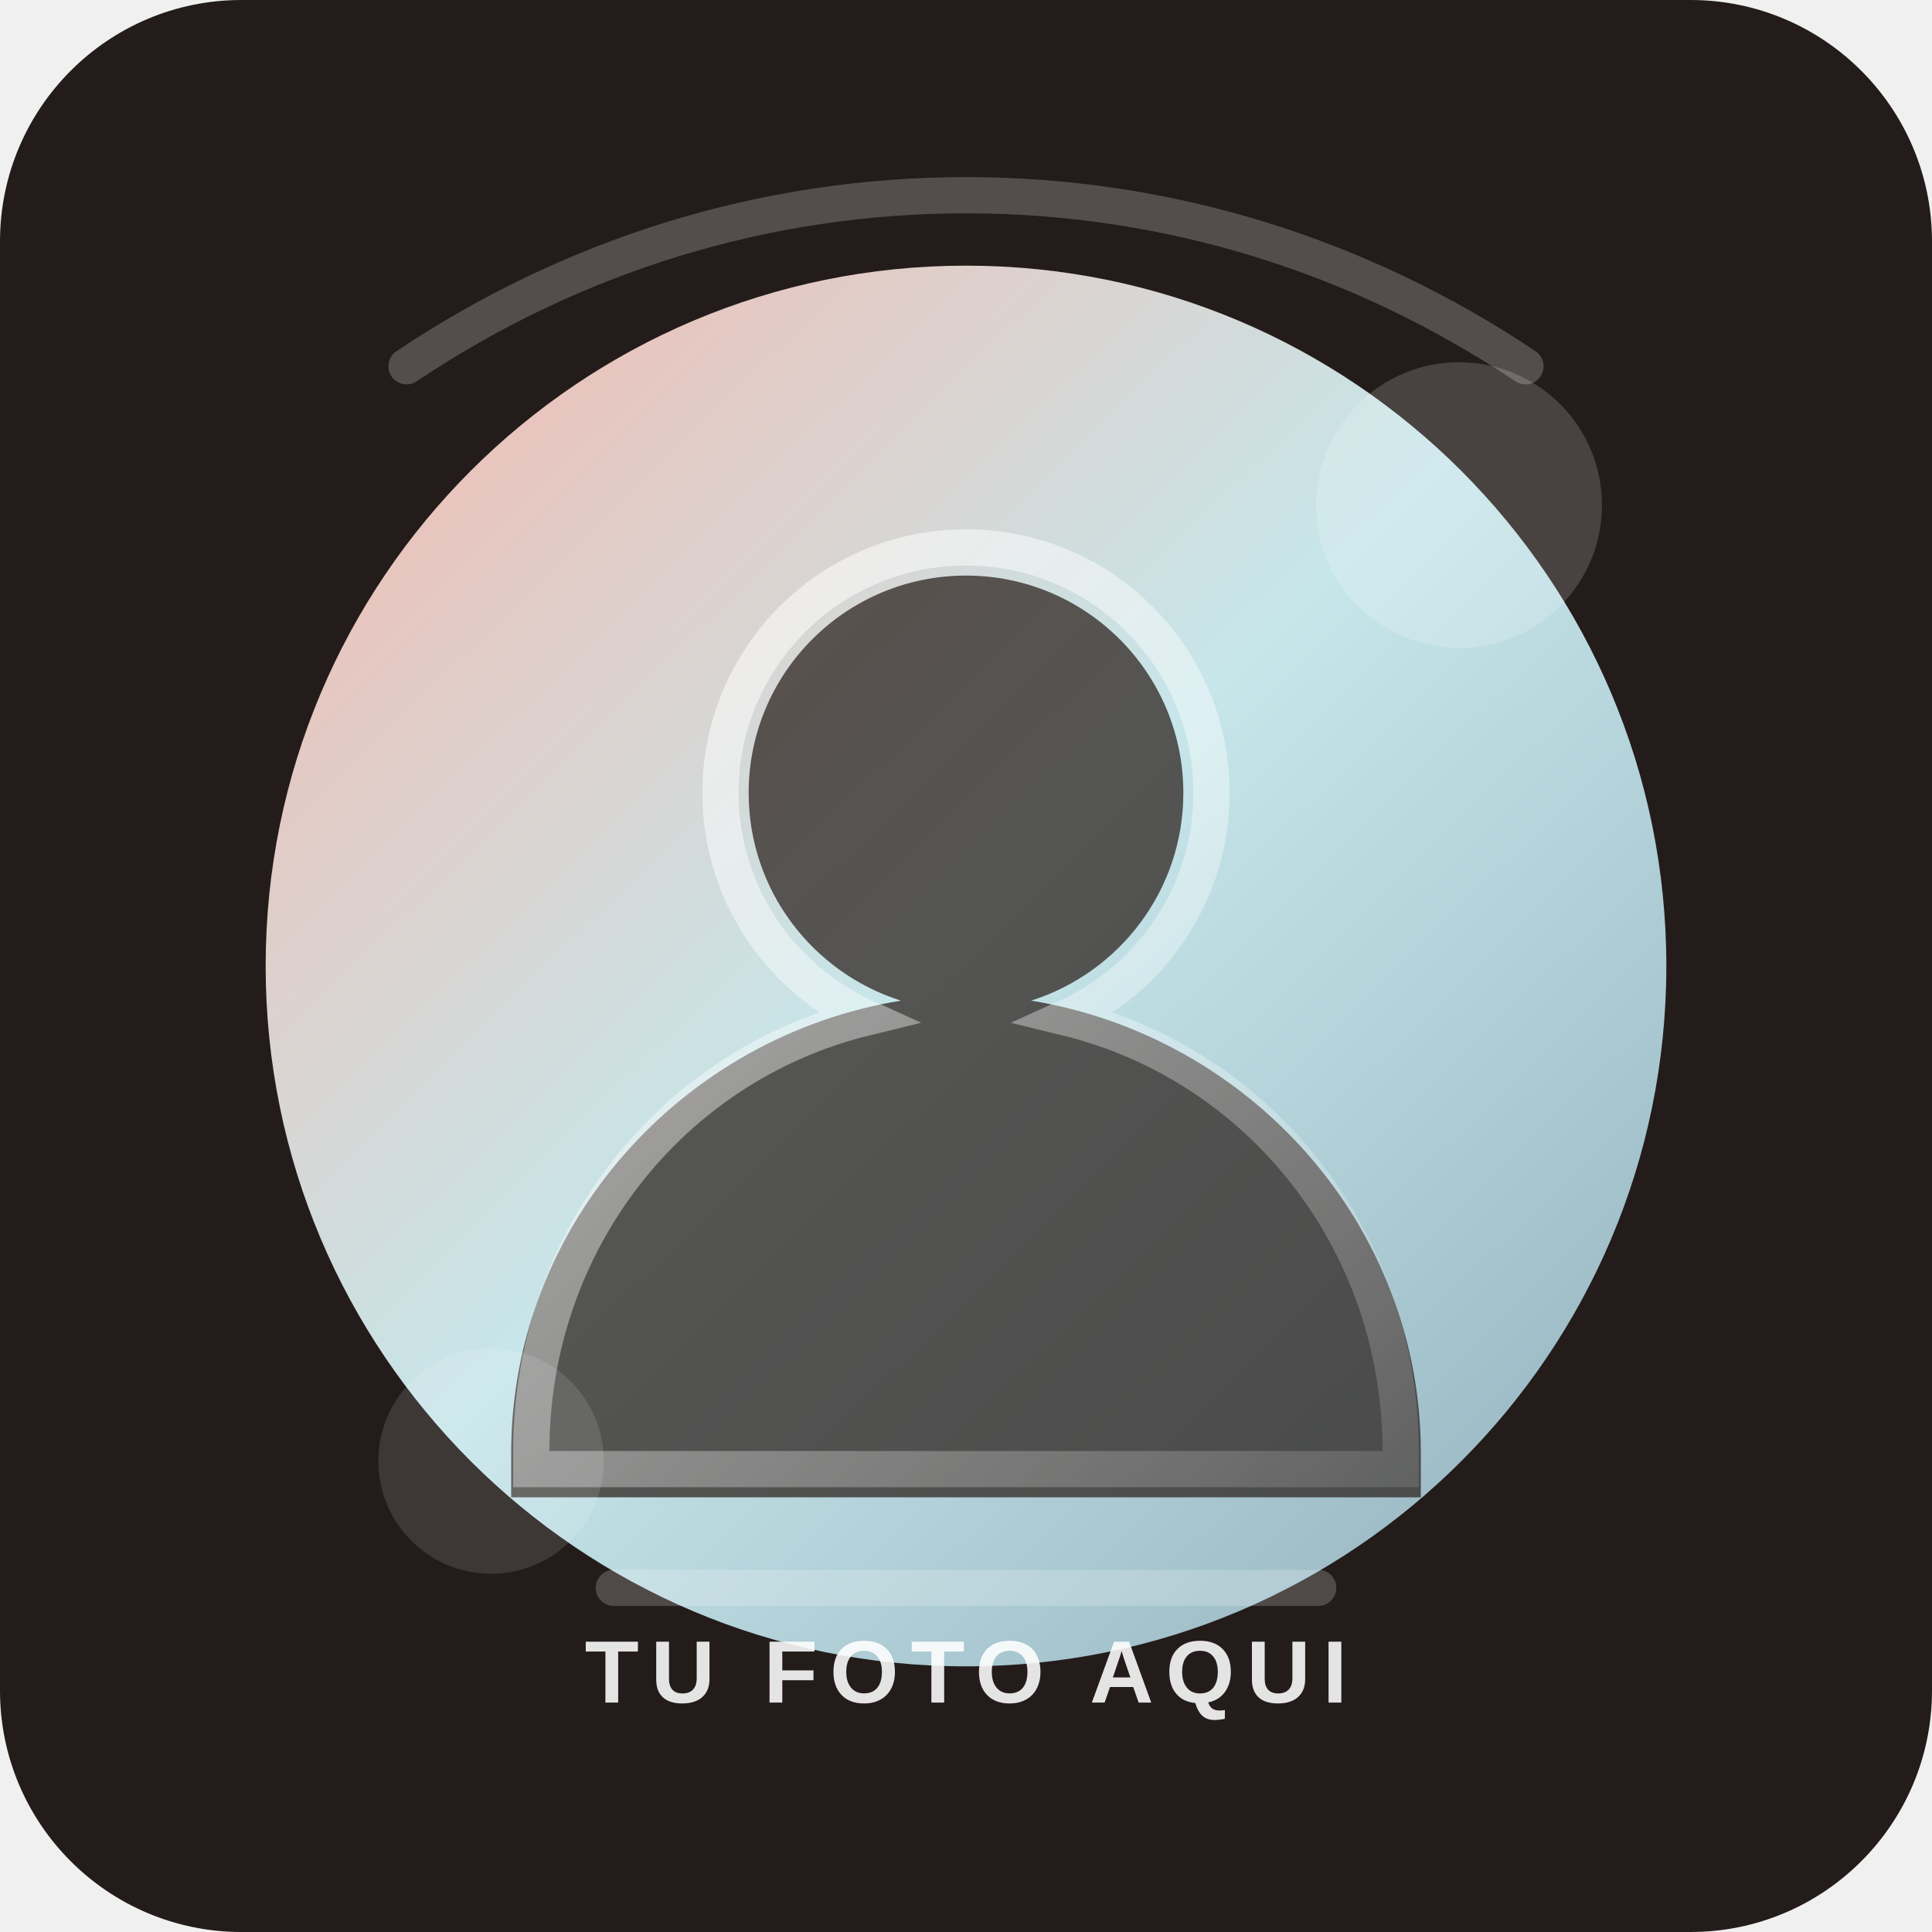
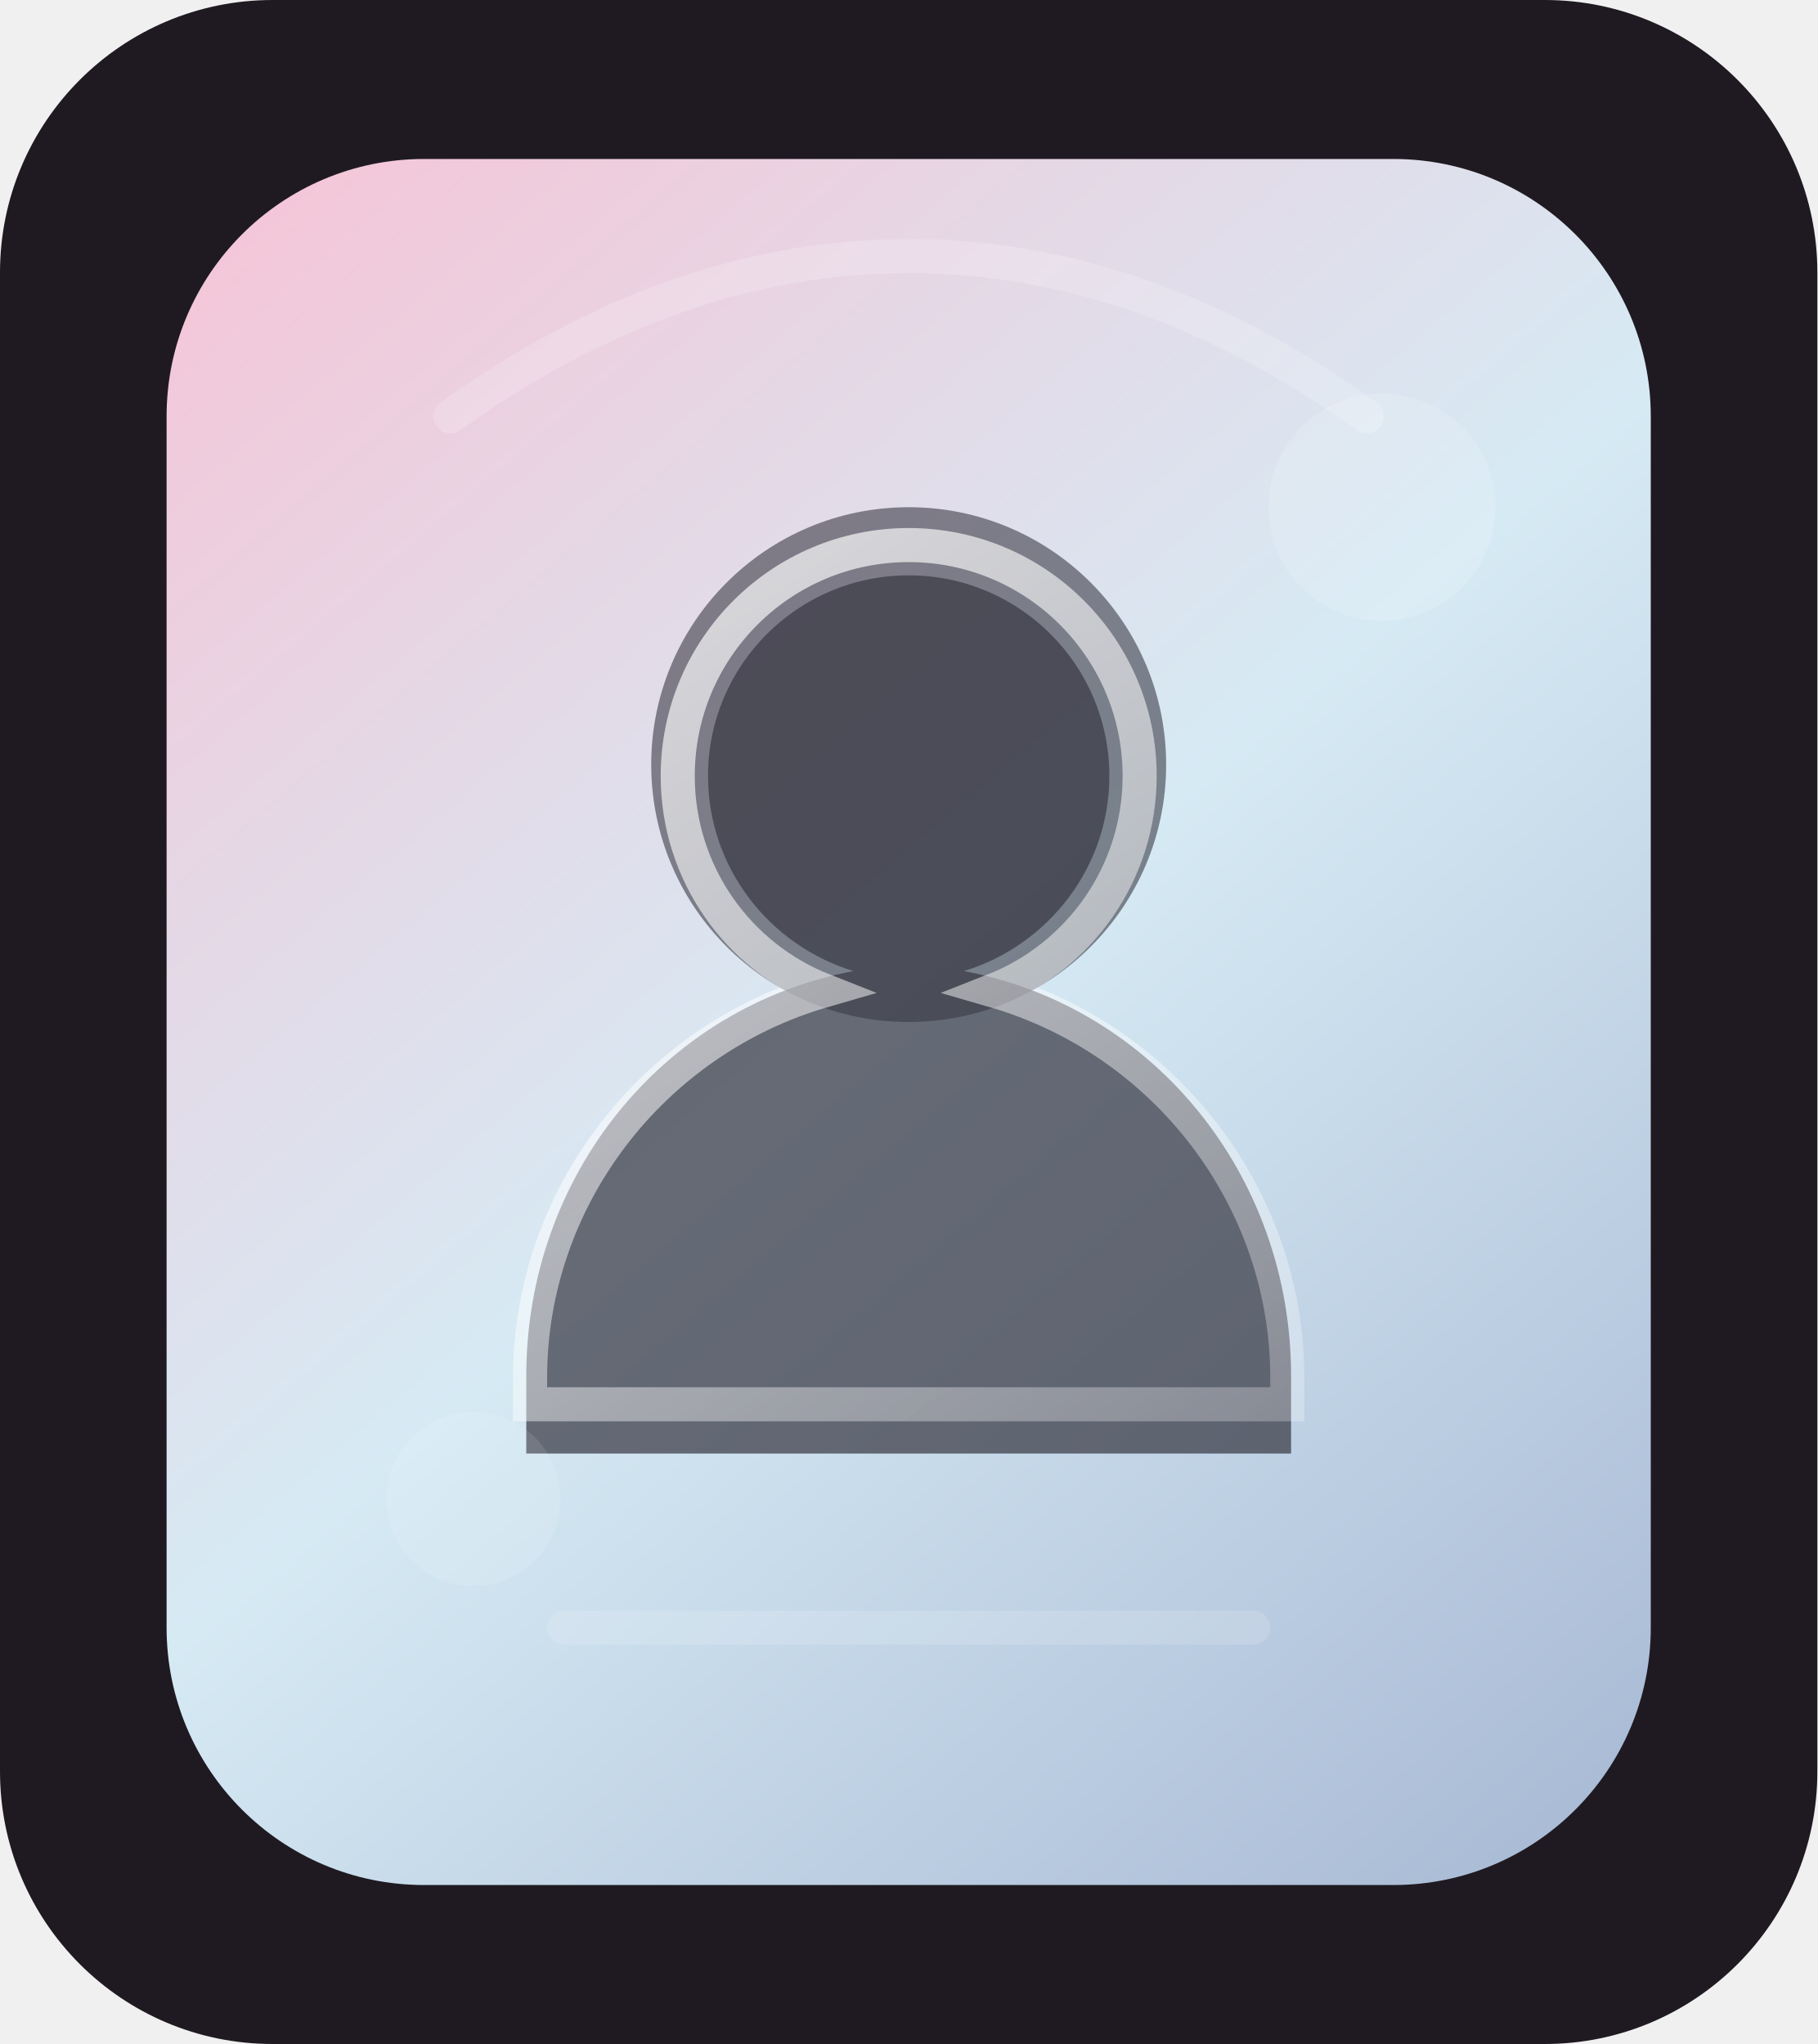
- <svg xmlns="http://www.w3.org/2000/svg" width="960" height="960" viewBox="0 0 960 960" fill="none">
+ <svg xmlns="http://www.w3.org/2000/svg" width="960" height="1080" viewBox="0 0 960 1080" fill="none">
  <defs>
-     <linearGradient id="bg" x1="120" y1="110" x2="850" y2="860" gradientUnits="userSpaceOnUse">
-       <stop stop-color="#F9B5A8" />
-       <stop offset="0.48" stop-color="#C7E6EA" />
-       <stop offset="1" stop-color="#8AA9B7" />
+     <linearGradient id="bg" x1="116" y1="92" x2="864" y2="972" gradientUnits="userSpaceOnUse">
+       <stop stop-color="#F5C5D7" />
+       <stop offset="0.5" stop-color="#D6EAF4" />
+       <stop offset="1" stop-color="#A8B9D4" />
    </linearGradient>
-     <linearGradient id="glass" x1="250" y1="190" x2="728" y2="728" gradientUnits="userSpaceOnUse">
-       <stop stop-color="white" stop-opacity="0.68" />
-       <stop offset="1" stop-color="white" stop-opacity="0.12" />
+     <linearGradient id="sheen" x1="238" y1="170" x2="734" y2="896" gradientUnits="userSpaceOnUse">
+       <stop stop-color="white" stop-opacity="0.84" />
+       <stop offset="1" stop-color="white" stop-opacity="0.14" />
    </linearGradient>
  </defs>
-   <rect width="960" height="960" rx="120" fill="#231C1A" />
-   <circle cx="480" cy="480" r="348" fill="url(#bg)" />
-   <path d="M480 286C539.647 286 588 334.353 588 394C588 442.376 556.19 483.323 512.351 497.209C621.2 514.978 706 608.759 706 722V744H254V722C254 608.759 338.8 514.978 447.649 497.209C403.81 483.323 372 442.376 372 394C372 334.353 420.353 286 480 286Z" fill="#2E2421" fill-opacity="0.75" />
-   <path d="M480 272C547.379 272 602 326.621 602 394C602 443.651 572.334 486.372 529.74 505.645C626.603 529.259 696 617.007 696 721V730H264V721C264 617.007 333.397 529.259 430.26 505.645C387.666 486.372 358 443.651 358 394C358 326.621 412.621 272 480 272Z" stroke="url(#glass)" stroke-width="18" />
-   <circle cx="725" cy="251" r="71" fill="white" fill-opacity="0.17" />
-   <circle cx="244" cy="726" r="56" fill="white" fill-opacity="0.12" />
-   <path d="M202 182C284.812 126.56 380.415 97 480 97C579.585 97 675.188 126.56 758 182" stroke="white" stroke-opacity="0.22" stroke-width="18" stroke-linecap="round" />
-   <path d="M305 789H655" stroke="white" stroke-opacity="0.2" stroke-width="18" stroke-linecap="round" />
-   <text x="480" y="846" text-anchor="middle" fill="white" fill-opacity="0.88" font-family="Arial, sans-serif" font-size="44" font-weight="700" letter-spacing="6">TU FOTO AQUI</text>
+   <rect width="960" height="1080" rx="144" fill="#1F1A21" />
+   <rect x="88" y="84" width="784" height="912" rx="136" fill="url(#bg)" />
+   <circle cx="480" cy="404" r="136" fill="#2A2A34" fill-opacity="0.54" />
+   <path d="M480 304C538.542 304 586 351.458 586 410C586 458.542 553.526 499.5 509.2 513.092C609.643 531.984 682 621.397 682 727V768H278V727C278 621.397 350.357 531.984 450.8 513.092C406.474 499.5 374 458.542 374 410C374 351.458 421.458 304 480 304Z" fill="#3A3944" fill-opacity="0.72" />
+   <path d="M480 288C547.379 288 602 342.621 602 410C602 461.524 570.033 505.583 524.826 523.348C615.529 549.592 680 632.965 680 728V742H280V728C280 632.965 344.471 549.592 435.174 523.348C389.967 505.583 358 461.524 358 410C358 342.621 412.621 288 480 288Z" stroke="url(#sheen)" stroke-width="18" />
+   <path d="M238 220C316.553 163.545 396.952 135.318 480 135.318C563.048 135.318 643.447 163.545 722 220" stroke="white" stroke-opacity="0.18" stroke-width="18" stroke-linecap="round" />
+   <path d="M298 860H662" stroke="white" stroke-opacity="0.14" stroke-width="18" stroke-linecap="round" />
+   <circle cx="730" cy="268" r="60" fill="white" fill-opacity="0.14" />
+   <circle cx="250" cy="792" r="46" fill="white" fill-opacity="0.1" />
</svg>
